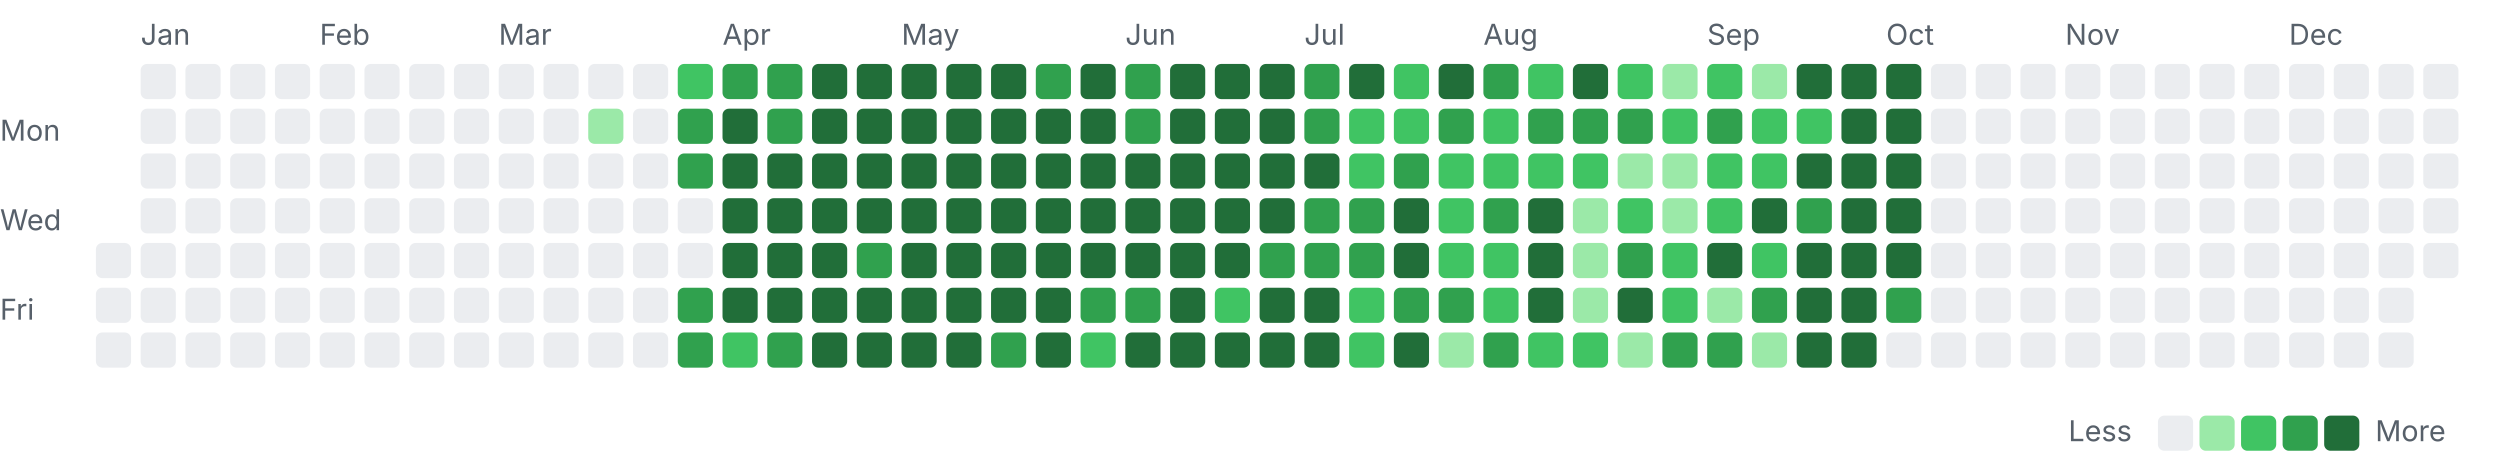
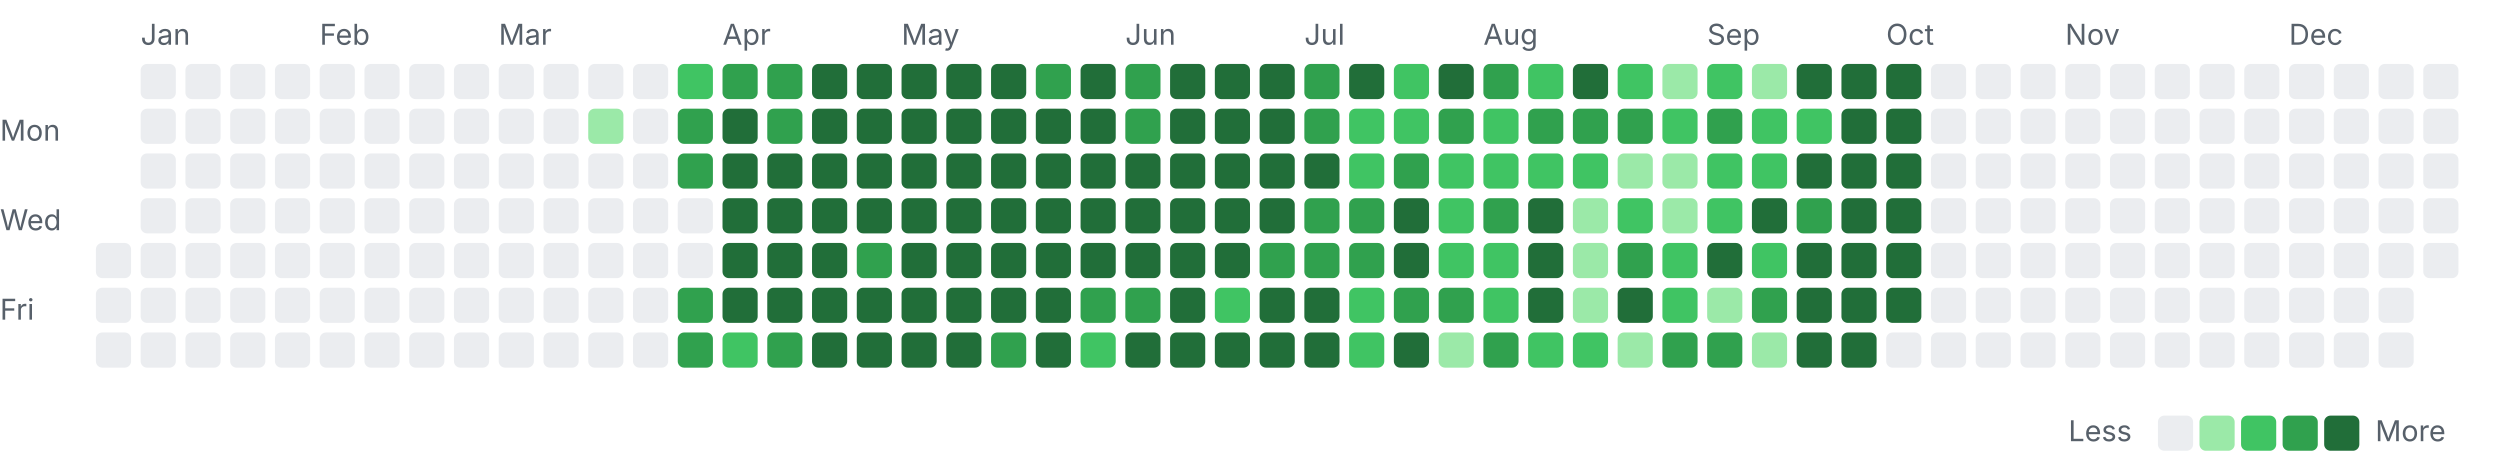
<svg xmlns="http://www.w3.org/2000/svg" width="782" height="142" viewBox="0 0 782 142">
  <style>.l0{fill:#ebedf0}.l1{fill:#9be9a8}.l2{fill:#40c463}.l3{fill:#30a14e}.l4{fill:#216e39} .lbl{fill:#57606a;font:9px -apple-system,Segoe UI,sans-serif}@media(prefers-color-scheme:dark){.l0{fill:#161b22}.l1{fill:#0e4429}.l2{fill:#006d32}.l3{fill:#26a641}.l4{fill:#39d353} .lbl{fill:#8b949e}}</style>
  <text class="lbl" x="44" y="14">Jan</text>
  <text class="lbl" x="100" y="14">Feb</text>
  <text class="lbl" x="156" y="14">Mar</text>
  <text class="lbl" x="226" y="14">Apr</text>
  <text class="lbl" x="282" y="14">May</text>
  <text class="lbl" x="352" y="14">Jun</text>
  <text class="lbl" x="408" y="14">Jul</text>
  <text class="lbl" x="464" y="14">Aug</text>
  <text class="lbl" x="534" y="14">Sep</text>
  <text class="lbl" x="590" y="14">Oct</text>
  <text class="lbl" x="646" y="14">Nov</text>
  <text class="lbl" x="716" y="14">Dec</text>
  <text class="lbl" x="0" y="44">Mon</text>
  <text class="lbl" x="0" y="72">Wed</text>
  <text class="lbl" x="0" y="100">Fri</text>
  <rect class="l0" x="30" y="76" width="11" height="11" rx="2" />
  <rect class="l0" x="30" y="90" width="11" height="11" rx="2" />
  <rect class="l0" x="30" y="104" width="11" height="11" rx="2" />
  <rect class="l0" x="44" y="20" width="11" height="11" rx="2" />
  <rect class="l0" x="44" y="34" width="11" height="11" rx="2" />
  <rect class="l0" x="44" y="48" width="11" height="11" rx="2" />
  <rect class="l0" x="44" y="62" width="11" height="11" rx="2" />
  <rect class="l0" x="44" y="76" width="11" height="11" rx="2" />
  <rect class="l0" x="44" y="90" width="11" height="11" rx="2" />
  <rect class="l0" x="44" y="104" width="11" height="11" rx="2" />
  <rect class="l0" x="58" y="20" width="11" height="11" rx="2" />
  <rect class="l0" x="58" y="34" width="11" height="11" rx="2" />
  <rect class="l0" x="58" y="48" width="11" height="11" rx="2" />
  <rect class="l0" x="58" y="62" width="11" height="11" rx="2" />
  <rect class="l0" x="58" y="76" width="11" height="11" rx="2" />
  <rect class="l0" x="58" y="90" width="11" height="11" rx="2" />
  <rect class="l0" x="58" y="104" width="11" height="11" rx="2" />
  <rect class="l0" x="72" y="20" width="11" height="11" rx="2" />
  <rect class="l0" x="72" y="34" width="11" height="11" rx="2" />
  <rect class="l0" x="72" y="48" width="11" height="11" rx="2" />
  <rect class="l0" x="72" y="62" width="11" height="11" rx="2" />
  <rect class="l0" x="72" y="76" width="11" height="11" rx="2" />
  <rect class="l0" x="72" y="90" width="11" height="11" rx="2" />
  <rect class="l0" x="72" y="104" width="11" height="11" rx="2" />
  <rect class="l0" x="86" y="20" width="11" height="11" rx="2" />
  <rect class="l0" x="86" y="34" width="11" height="11" rx="2" />
  <rect class="l0" x="86" y="48" width="11" height="11" rx="2" />
  <rect class="l0" x="86" y="62" width="11" height="11" rx="2" />
  <rect class="l0" x="86" y="76" width="11" height="11" rx="2" />
  <rect class="l0" x="86" y="90" width="11" height="11" rx="2" />
  <rect class="l0" x="86" y="104" width="11" height="11" rx="2" />
  <rect class="l0" x="100" y="20" width="11" height="11" rx="2" />
  <rect class="l0" x="100" y="34" width="11" height="11" rx="2" />
  <rect class="l0" x="100" y="48" width="11" height="11" rx="2" />
  <rect class="l0" x="100" y="62" width="11" height="11" rx="2" />
  <rect class="l0" x="100" y="76" width="11" height="11" rx="2" />
  <rect class="l0" x="100" y="90" width="11" height="11" rx="2" />
  <rect class="l0" x="100" y="104" width="11" height="11" rx="2" />
  <rect class="l0" x="114" y="20" width="11" height="11" rx="2" />
  <rect class="l0" x="114" y="34" width="11" height="11" rx="2" />
  <rect class="l0" x="114" y="48" width="11" height="11" rx="2" />
  <rect class="l0" x="114" y="62" width="11" height="11" rx="2" />
  <rect class="l0" x="114" y="76" width="11" height="11" rx="2" />
  <rect class="l0" x="114" y="90" width="11" height="11" rx="2" />
  <rect class="l0" x="114" y="104" width="11" height="11" rx="2" />
  <rect class="l0" x="128" y="20" width="11" height="11" rx="2" />
  <rect class="l0" x="128" y="34" width="11" height="11" rx="2" />
  <rect class="l0" x="128" y="48" width="11" height="11" rx="2" />
  <rect class="l0" x="128" y="62" width="11" height="11" rx="2" />
  <rect class="l0" x="128" y="76" width="11" height="11" rx="2" />
  <rect class="l0" x="128" y="90" width="11" height="11" rx="2" />
  <rect class="l0" x="128" y="104" width="11" height="11" rx="2" />
  <rect class="l0" x="142" y="20" width="11" height="11" rx="2" />
  <rect class="l0" x="142" y="34" width="11" height="11" rx="2" />
  <rect class="l0" x="142" y="48" width="11" height="11" rx="2" />
  <rect class="l0" x="142" y="62" width="11" height="11" rx="2" />
  <rect class="l0" x="142" y="76" width="11" height="11" rx="2" />
  <rect class="l0" x="142" y="90" width="11" height="11" rx="2" />
  <rect class="l0" x="142" y="104" width="11" height="11" rx="2" />
  <rect class="l0" x="156" y="20" width="11" height="11" rx="2" />
  <rect class="l0" x="156" y="34" width="11" height="11" rx="2" />
  <rect class="l0" x="156" y="48" width="11" height="11" rx="2" />
  <rect class="l0" x="156" y="62" width="11" height="11" rx="2" />
  <rect class="l0" x="156" y="76" width="11" height="11" rx="2" />
  <rect class="l0" x="156" y="90" width="11" height="11" rx="2" />
  <rect class="l0" x="156" y="104" width="11" height="11" rx="2" />
  <rect class="l0" x="170" y="20" width="11" height="11" rx="2" />
  <rect class="l0" x="170" y="34" width="11" height="11" rx="2" />
  <rect class="l0" x="170" y="48" width="11" height="11" rx="2" />
  <rect class="l0" x="170" y="62" width="11" height="11" rx="2" />
  <rect class="l0" x="170" y="76" width="11" height="11" rx="2" />
  <rect class="l0" x="170" y="90" width="11" height="11" rx="2" />
  <rect class="l0" x="170" y="104" width="11" height="11" rx="2" />
  <rect class="l0" x="184" y="20" width="11" height="11" rx="2" />
  <rect class="l1" x="184" y="34" width="11" height="11" rx="2" />
  <rect class="l0" x="184" y="48" width="11" height="11" rx="2" />
  <rect class="l0" x="184" y="62" width="11" height="11" rx="2" />
  <rect class="l0" x="184" y="76" width="11" height="11" rx="2" />
  <rect class="l0" x="184" y="90" width="11" height="11" rx="2" />
  <rect class="l0" x="184" y="104" width="11" height="11" rx="2" />
  <rect class="l0" x="198" y="20" width="11" height="11" rx="2" />
  <rect class="l0" x="198" y="34" width="11" height="11" rx="2" />
  <rect class="l0" x="198" y="48" width="11" height="11" rx="2" />
  <rect class="l0" x="198" y="62" width="11" height="11" rx="2" />
  <rect class="l0" x="198" y="76" width="11" height="11" rx="2" />
  <rect class="l0" x="198" y="90" width="11" height="11" rx="2" />
  <rect class="l0" x="198" y="104" width="11" height="11" rx="2" />
  <rect class="l2" x="212" y="20" width="11" height="11" rx="2" />
  <rect class="l3" x="212" y="34" width="11" height="11" rx="2" />
  <rect class="l3" x="212" y="48" width="11" height="11" rx="2" />
  <rect class="l0" x="212" y="62" width="11" height="11" rx="2" />
  <rect class="l0" x="212" y="76" width="11" height="11" rx="2" />
  <rect class="l3" x="212" y="90" width="11" height="11" rx="2" />
  <rect class="l3" x="212" y="104" width="11" height="11" rx="2" />
  <rect class="l3" x="226" y="20" width="11" height="11" rx="2" />
  <rect class="l4" x="226" y="34" width="11" height="11" rx="2" />
  <rect class="l4" x="226" y="48" width="11" height="11" rx="2" />
  <rect class="l4" x="226" y="62" width="11" height="11" rx="2" />
  <rect class="l4" x="226" y="76" width="11" height="11" rx="2" />
  <rect class="l4" x="226" y="90" width="11" height="11" rx="2" />
  <rect class="l2" x="226" y="104" width="11" height="11" rx="2" />
  <rect class="l3" x="240" y="20" width="11" height="11" rx="2" />
  <rect class="l3" x="240" y="34" width="11" height="11" rx="2" />
  <rect class="l4" x="240" y="48" width="11" height="11" rx="2" />
  <rect class="l4" x="240" y="62" width="11" height="11" rx="2" />
  <rect class="l4" x="240" y="76" width="11" height="11" rx="2" />
  <rect class="l4" x="240" y="90" width="11" height="11" rx="2" />
  <rect class="l3" x="240" y="104" width="11" height="11" rx="2" />
  <rect class="l4" x="254" y="20" width="11" height="11" rx="2" />
  <rect class="l4" x="254" y="34" width="11" height="11" rx="2" />
  <rect class="l4" x="254" y="48" width="11" height="11" rx="2" />
  <rect class="l4" x="254" y="62" width="11" height="11" rx="2" />
  <rect class="l4" x="254" y="76" width="11" height="11" rx="2" />
  <rect class="l4" x="254" y="90" width="11" height="11" rx="2" />
  <rect class="l4" x="254" y="104" width="11" height="11" rx="2" />
  <rect class="l4" x="268" y="20" width="11" height="11" rx="2" />
  <rect class="l4" x="268" y="34" width="11" height="11" rx="2" />
  <rect class="l4" x="268" y="48" width="11" height="11" rx="2" />
  <rect class="l4" x="268" y="62" width="11" height="11" rx="2" />
  <rect class="l3" x="268" y="76" width="11" height="11" rx="2" />
  <rect class="l4" x="268" y="90" width="11" height="11" rx="2" />
  <rect class="l4" x="268" y="104" width="11" height="11" rx="2" />
  <rect class="l4" x="282" y="20" width="11" height="11" rx="2" />
  <rect class="l4" x="282" y="34" width="11" height="11" rx="2" />
  <rect class="l4" x="282" y="48" width="11" height="11" rx="2" />
  <rect class="l4" x="282" y="62" width="11" height="11" rx="2" />
  <rect class="l4" x="282" y="76" width="11" height="11" rx="2" />
  <rect class="l4" x="282" y="90" width="11" height="11" rx="2" />
  <rect class="l4" x="282" y="104" width="11" height="11" rx="2" />
  <rect class="l4" x="296" y="20" width="11" height="11" rx="2" />
  <rect class="l4" x="296" y="34" width="11" height="11" rx="2" />
  <rect class="l4" x="296" y="48" width="11" height="11" rx="2" />
  <rect class="l4" x="296" y="62" width="11" height="11" rx="2" />
  <rect class="l4" x="296" y="76" width="11" height="11" rx="2" />
  <rect class="l4" x="296" y="90" width="11" height="11" rx="2" />
  <rect class="l4" x="296" y="104" width="11" height="11" rx="2" />
  <rect class="l4" x="310" y="20" width="11" height="11" rx="2" />
  <rect class="l4" x="310" y="34" width="11" height="11" rx="2" />
  <rect class="l4" x="310" y="48" width="11" height="11" rx="2" />
  <rect class="l4" x="310" y="62" width="11" height="11" rx="2" />
  <rect class="l4" x="310" y="76" width="11" height="11" rx="2" />
  <rect class="l4" x="310" y="90" width="11" height="11" rx="2" />
  <rect class="l3" x="310" y="104" width="11" height="11" rx="2" />
  <rect class="l3" x="324" y="20" width="11" height="11" rx="2" />
  <rect class="l4" x="324" y="34" width="11" height="11" rx="2" />
  <rect class="l4" x="324" y="48" width="11" height="11" rx="2" />
  <rect class="l4" x="324" y="62" width="11" height="11" rx="2" />
  <rect class="l4" x="324" y="76" width="11" height="11" rx="2" />
  <rect class="l4" x="324" y="90" width="11" height="11" rx="2" />
  <rect class="l4" x="324" y="104" width="11" height="11" rx="2" />
  <rect class="l4" x="338" y="20" width="11" height="11" rx="2" />
  <rect class="l4" x="338" y="34" width="11" height="11" rx="2" />
  <rect class="l4" x="338" y="48" width="11" height="11" rx="2" />
  <rect class="l4" x="338" y="62" width="11" height="11" rx="2" />
  <rect class="l4" x="338" y="76" width="11" height="11" rx="2" />
  <rect class="l3" x="338" y="90" width="11" height="11" rx="2" />
  <rect class="l2" x="338" y="104" width="11" height="11" rx="2" />
  <rect class="l3" x="352" y="20" width="11" height="11" rx="2" />
  <rect class="l3" x="352" y="34" width="11" height="11" rx="2" />
  <rect class="l4" x="352" y="48" width="11" height="11" rx="2" />
  <rect class="l4" x="352" y="62" width="11" height="11" rx="2" />
  <rect class="l4" x="352" y="76" width="11" height="11" rx="2" />
  <rect class="l3" x="352" y="90" width="11" height="11" rx="2" />
  <rect class="l4" x="352" y="104" width="11" height="11" rx="2" />
  <rect class="l4" x="366" y="20" width="11" height="11" rx="2" />
  <rect class="l4" x="366" y="34" width="11" height="11" rx="2" />
  <rect class="l4" x="366" y="48" width="11" height="11" rx="2" />
  <rect class="l4" x="366" y="62" width="11" height="11" rx="2" />
  <rect class="l4" x="366" y="76" width="11" height="11" rx="2" />
  <rect class="l4" x="366" y="90" width="11" height="11" rx="2" />
  <rect class="l4" x="366" y="104" width="11" height="11" rx="2" />
  <rect class="l4" x="380" y="20" width="11" height="11" rx="2" />
  <rect class="l4" x="380" y="34" width="11" height="11" rx="2" />
  <rect class="l4" x="380" y="48" width="11" height="11" rx="2" />
  <rect class="l4" x="380" y="62" width="11" height="11" rx="2" />
  <rect class="l4" x="380" y="76" width="11" height="11" rx="2" />
  <rect class="l2" x="380" y="90" width="11" height="11" rx="2" />
  <rect class="l4" x="380" y="104" width="11" height="11" rx="2" />
  <rect class="l4" x="394" y="20" width="11" height="11" rx="2" />
  <rect class="l4" x="394" y="34" width="11" height="11" rx="2" />
  <rect class="l4" x="394" y="48" width="11" height="11" rx="2" />
  <rect class="l4" x="394" y="62" width="11" height="11" rx="2" />
  <rect class="l3" x="394" y="76" width="11" height="11" rx="2" />
  <rect class="l4" x="394" y="90" width="11" height="11" rx="2" />
  <rect class="l4" x="394" y="104" width="11" height="11" rx="2" />
  <rect class="l3" x="408" y="20" width="11" height="11" rx="2" />
  <rect class="l3" x="408" y="34" width="11" height="11" rx="2" />
  <rect class="l4" x="408" y="48" width="11" height="11" rx="2" />
  <rect class="l3" x="408" y="62" width="11" height="11" rx="2" />
  <rect class="l3" x="408" y="76" width="11" height="11" rx="2" />
  <rect class="l4" x="408" y="90" width="11" height="11" rx="2" />
  <rect class="l4" x="408" y="104" width="11" height="11" rx="2" />
  <rect class="l4" x="422" y="20" width="11" height="11" rx="2" />
  <rect class="l2" x="422" y="34" width="11" height="11" rx="2" />
  <rect class="l2" x="422" y="48" width="11" height="11" rx="2" />
  <rect class="l3" x="422" y="62" width="11" height="11" rx="2" />
  <rect class="l3" x="422" y="76" width="11" height="11" rx="2" />
  <rect class="l2" x="422" y="90" width="11" height="11" rx="2" />
  <rect class="l2" x="422" y="104" width="11" height="11" rx="2" />
  <rect class="l2" x="436" y="20" width="11" height="11" rx="2" />
  <rect class="l2" x="436" y="34" width="11" height="11" rx="2" />
  <rect class="l3" x="436" y="48" width="11" height="11" rx="2" />
  <rect class="l4" x="436" y="62" width="11" height="11" rx="2" />
  <rect class="l4" x="436" y="76" width="11" height="11" rx="2" />
  <rect class="l3" x="436" y="90" width="11" height="11" rx="2" />
  <rect class="l4" x="436" y="104" width="11" height="11" rx="2" />
  <rect class="l4" x="450" y="20" width="11" height="11" rx="2" />
  <rect class="l3" x="450" y="34" width="11" height="11" rx="2" />
  <rect class="l2" x="450" y="48" width="11" height="11" rx="2" />
  <rect class="l2" x="450" y="62" width="11" height="11" rx="2" />
  <rect class="l2" x="450" y="76" width="11" height="11" rx="2" />
  <rect class="l3" x="450" y="90" width="11" height="11" rx="2" />
  <rect class="l1" x="450" y="104" width="11" height="11" rx="2" />
  <rect class="l3" x="464" y="20" width="11" height="11" rx="2" />
  <rect class="l2" x="464" y="34" width="11" height="11" rx="2" />
  <rect class="l2" x="464" y="48" width="11" height="11" rx="2" />
  <rect class="l3" x="464" y="62" width="11" height="11" rx="2" />
  <rect class="l2" x="464" y="76" width="11" height="11" rx="2" />
  <rect class="l2" x="464" y="90" width="11" height="11" rx="2" />
  <rect class="l3" x="464" y="104" width="11" height="11" rx="2" />
  <rect class="l2" x="478" y="20" width="11" height="11" rx="2" />
  <rect class="l3" x="478" y="34" width="11" height="11" rx="2" />
  <rect class="l2" x="478" y="48" width="11" height="11" rx="2" />
  <rect class="l4" x="478" y="62" width="11" height="11" rx="2" />
  <rect class="l4" x="478" y="76" width="11" height="11" rx="2" />
  <rect class="l4" x="478" y="90" width="11" height="11" rx="2" />
  <rect class="l2" x="478" y="104" width="11" height="11" rx="2" />
  <rect class="l4" x="492" y="20" width="11" height="11" rx="2" />
  <rect class="l3" x="492" y="34" width="11" height="11" rx="2" />
  <rect class="l2" x="492" y="48" width="11" height="11" rx="2" />
  <rect class="l1" x="492" y="62" width="11" height="11" rx="2" />
  <rect class="l1" x="492" y="76" width="11" height="11" rx="2" />
  <rect class="l1" x="492" y="90" width="11" height="11" rx="2" />
  <rect class="l2" x="492" y="104" width="11" height="11" rx="2" />
  <rect class="l2" x="506" y="20" width="11" height="11" rx="2" />
  <rect class="l3" x="506" y="34" width="11" height="11" rx="2" />
  <rect class="l1" x="506" y="48" width="11" height="11" rx="2" />
  <rect class="l2" x="506" y="62" width="11" height="11" rx="2" />
  <rect class="l3" x="506" y="76" width="11" height="11" rx="2" />
  <rect class="l4" x="506" y="90" width="11" height="11" rx="2" />
  <rect class="l1" x="506" y="104" width="11" height="11" rx="2" />
  <rect class="l1" x="520" y="20" width="11" height="11" rx="2" />
  <rect class="l2" x="520" y="34" width="11" height="11" rx="2" />
  <rect class="l1" x="520" y="48" width="11" height="11" rx="2" />
  <rect class="l1" x="520" y="62" width="11" height="11" rx="2" />
  <rect class="l2" x="520" y="76" width="11" height="11" rx="2" />
  <rect class="l2" x="520" y="90" width="11" height="11" rx="2" />
  <rect class="l3" x="520" y="104" width="11" height="11" rx="2" />
  <rect class="l2" x="534" y="20" width="11" height="11" rx="2" />
  <rect class="l3" x="534" y="34" width="11" height="11" rx="2" />
  <rect class="l2" x="534" y="48" width="11" height="11" rx="2" />
  <rect class="l2" x="534" y="62" width="11" height="11" rx="2" />
  <rect class="l4" x="534" y="76" width="11" height="11" rx="2" />
  <rect class="l1" x="534" y="90" width="11" height="11" rx="2" />
  <rect class="l3" x="534" y="104" width="11" height="11" rx="2" />
  <rect class="l1" x="548" y="20" width="11" height="11" rx="2" />
  <rect class="l2" x="548" y="34" width="11" height="11" rx="2" />
  <rect class="l2" x="548" y="48" width="11" height="11" rx="2" />
  <rect class="l4" x="548" y="62" width="11" height="11" rx="2" />
  <rect class="l2" x="548" y="76" width="11" height="11" rx="2" />
  <rect class="l3" x="548" y="90" width="11" height="11" rx="2" />
  <rect class="l1" x="548" y="104" width="11" height="11" rx="2" />
  <rect class="l4" x="562" y="20" width="11" height="11" rx="2" />
  <rect class="l2" x="562" y="34" width="11" height="11" rx="2" />
  <rect class="l4" x="562" y="48" width="11" height="11" rx="2" />
  <rect class="l3" x="562" y="62" width="11" height="11" rx="2" />
  <rect class="l4" x="562" y="76" width="11" height="11" rx="2" />
  <rect class="l4" x="562" y="90" width="11" height="11" rx="2" />
  <rect class="l4" x="562" y="104" width="11" height="11" rx="2" />
  <rect class="l4" x="576" y="20" width="11" height="11" rx="2" />
  <rect class="l4" x="576" y="34" width="11" height="11" rx="2" />
  <rect class="l4" x="576" y="48" width="11" height="11" rx="2" />
  <rect class="l4" x="576" y="62" width="11" height="11" rx="2" />
  <rect class="l4" x="576" y="76" width="11" height="11" rx="2" />
  <rect class="l4" x="576" y="90" width="11" height="11" rx="2" />
  <rect class="l4" x="576" y="104" width="11" height="11" rx="2" />
  <rect class="l4" x="590" y="20" width="11" height="11" rx="2" />
  <rect class="l4" x="590" y="34" width="11" height="11" rx="2" />
  <rect class="l4" x="590" y="48" width="11" height="11" rx="2" />
  <rect class="l4" x="590" y="62" width="11" height="11" rx="2" />
  <rect class="l4" x="590" y="76" width="11" height="11" rx="2" />
-   <rect class="l3" x="590" y="90" width="11" height="11" rx="2" />
+   <rect class="l4" x="590" y="90" width="11" height="11" rx="2" />
  <rect class="l0" x="590" y="104" width="11" height="11" rx="2" />
  <rect class="l0" x="604" y="20" width="11" height="11" rx="2" />
  <rect class="l0" x="604" y="34" width="11" height="11" rx="2" />
  <rect class="l0" x="604" y="48" width="11" height="11" rx="2" />
  <rect class="l0" x="604" y="62" width="11" height="11" rx="2" />
  <rect class="l0" x="604" y="76" width="11" height="11" rx="2" />
  <rect class="l0" x="604" y="90" width="11" height="11" rx="2" />
  <rect class="l0" x="604" y="104" width="11" height="11" rx="2" />
  <rect class="l0" x="618" y="20" width="11" height="11" rx="2" />
  <rect class="l0" x="618" y="34" width="11" height="11" rx="2" />
  <rect class="l0" x="618" y="48" width="11" height="11" rx="2" />
  <rect class="l0" x="618" y="62" width="11" height="11" rx="2" />
  <rect class="l0" x="618" y="76" width="11" height="11" rx="2" />
  <rect class="l0" x="618" y="90" width="11" height="11" rx="2" />
  <rect class="l0" x="618" y="104" width="11" height="11" rx="2" />
  <rect class="l0" x="632" y="20" width="11" height="11" rx="2" />
  <rect class="l0" x="632" y="34" width="11" height="11" rx="2" />
  <rect class="l0" x="632" y="48" width="11" height="11" rx="2" />
  <rect class="l0" x="632" y="62" width="11" height="11" rx="2" />
  <rect class="l0" x="632" y="76" width="11" height="11" rx="2" />
  <rect class="l0" x="632" y="90" width="11" height="11" rx="2" />
  <rect class="l0" x="632" y="104" width="11" height="11" rx="2" />
  <rect class="l0" x="646" y="20" width="11" height="11" rx="2" />
  <rect class="l0" x="646" y="34" width="11" height="11" rx="2" />
  <rect class="l0" x="646" y="48" width="11" height="11" rx="2" />
  <rect class="l0" x="646" y="62" width="11" height="11" rx="2" />
  <rect class="l0" x="646" y="76" width="11" height="11" rx="2" />
  <rect class="l0" x="646" y="90" width="11" height="11" rx="2" />
  <rect class="l0" x="646" y="104" width="11" height="11" rx="2" />
  <rect class="l0" x="660" y="20" width="11" height="11" rx="2" />
  <rect class="l0" x="660" y="34" width="11" height="11" rx="2" />
  <rect class="l0" x="660" y="48" width="11" height="11" rx="2" />
  <rect class="l0" x="660" y="62" width="11" height="11" rx="2" />
  <rect class="l0" x="660" y="76" width="11" height="11" rx="2" />
  <rect class="l0" x="660" y="90" width="11" height="11" rx="2" />
  <rect class="l0" x="660" y="104" width="11" height="11" rx="2" />
  <rect class="l0" x="674" y="20" width="11" height="11" rx="2" />
  <rect class="l0" x="674" y="34" width="11" height="11" rx="2" />
  <rect class="l0" x="674" y="48" width="11" height="11" rx="2" />
  <rect class="l0" x="674" y="62" width="11" height="11" rx="2" />
  <rect class="l0" x="674" y="76" width="11" height="11" rx="2" />
  <rect class="l0" x="674" y="90" width="11" height="11" rx="2" />
  <rect class="l0" x="674" y="104" width="11" height="11" rx="2" />
  <rect class="l0" x="688" y="20" width="11" height="11" rx="2" />
  <rect class="l0" x="688" y="34" width="11" height="11" rx="2" />
  <rect class="l0" x="688" y="48" width="11" height="11" rx="2" />
  <rect class="l0" x="688" y="62" width="11" height="11" rx="2" />
  <rect class="l0" x="688" y="76" width="11" height="11" rx="2" />
  <rect class="l0" x="688" y="90" width="11" height="11" rx="2" />
  <rect class="l0" x="688" y="104" width="11" height="11" rx="2" />
  <rect class="l0" x="702" y="20" width="11" height="11" rx="2" />
  <rect class="l0" x="702" y="34" width="11" height="11" rx="2" />
  <rect class="l0" x="702" y="48" width="11" height="11" rx="2" />
  <rect class="l0" x="702" y="62" width="11" height="11" rx="2" />
  <rect class="l0" x="702" y="76" width="11" height="11" rx="2" />
  <rect class="l0" x="702" y="90" width="11" height="11" rx="2" />
  <rect class="l0" x="702" y="104" width="11" height="11" rx="2" />
  <rect class="l0" x="716" y="20" width="11" height="11" rx="2" />
  <rect class="l0" x="716" y="34" width="11" height="11" rx="2" />
  <rect class="l0" x="716" y="48" width="11" height="11" rx="2" />
  <rect class="l0" x="716" y="62" width="11" height="11" rx="2" />
  <rect class="l0" x="716" y="76" width="11" height="11" rx="2" />
  <rect class="l0" x="716" y="90" width="11" height="11" rx="2" />
  <rect class="l0" x="716" y="104" width="11" height="11" rx="2" />
  <rect class="l0" x="730" y="20" width="11" height="11" rx="2" />
  <rect class="l0" x="730" y="34" width="11" height="11" rx="2" />
  <rect class="l0" x="730" y="48" width="11" height="11" rx="2" />
  <rect class="l0" x="730" y="62" width="11" height="11" rx="2" />
  <rect class="l0" x="730" y="76" width="11" height="11" rx="2" />
  <rect class="l0" x="730" y="90" width="11" height="11" rx="2" />
  <rect class="l0" x="730" y="104" width="11" height="11" rx="2" />
  <rect class="l0" x="744" y="20" width="11" height="11" rx="2" />
  <rect class="l0" x="744" y="34" width="11" height="11" rx="2" />
  <rect class="l0" x="744" y="48" width="11" height="11" rx="2" />
  <rect class="l0" x="744" y="62" width="11" height="11" rx="2" />
  <rect class="l0" x="744" y="76" width="11" height="11" rx="2" />
  <rect class="l0" x="744" y="90" width="11" height="11" rx="2" />
  <rect class="l0" x="744" y="104" width="11" height="11" rx="2" />
  <rect class="l0" x="758" y="20" width="11" height="11" rx="2" />
  <rect class="l0" x="758" y="34" width="11" height="11" rx="2" />
  <rect class="l0" x="758" y="48" width="11" height="11" rx="2" />
  <rect class="l0" x="758" y="62" width="11" height="11" rx="2" />
  <rect class="l0" x="758" y="76" width="11" height="11" rx="2" />
  <text class="lbl" x="647" y="138">Less</text>
  <rect class="l0" x="675" y="130" width="11" height="11" rx="2" />
  <rect class="l1" x="688" y="130" width="11" height="11" rx="2" />
  <rect class="l2" x="701" y="130" width="11" height="11" rx="2" />
  <rect class="l3" x="714" y="130" width="11" height="11" rx="2" />
  <rect class="l4" x="727" y="130" width="11" height="11" rx="2" />
  <text class="lbl" x="743" y="138">More</text>
</svg>
